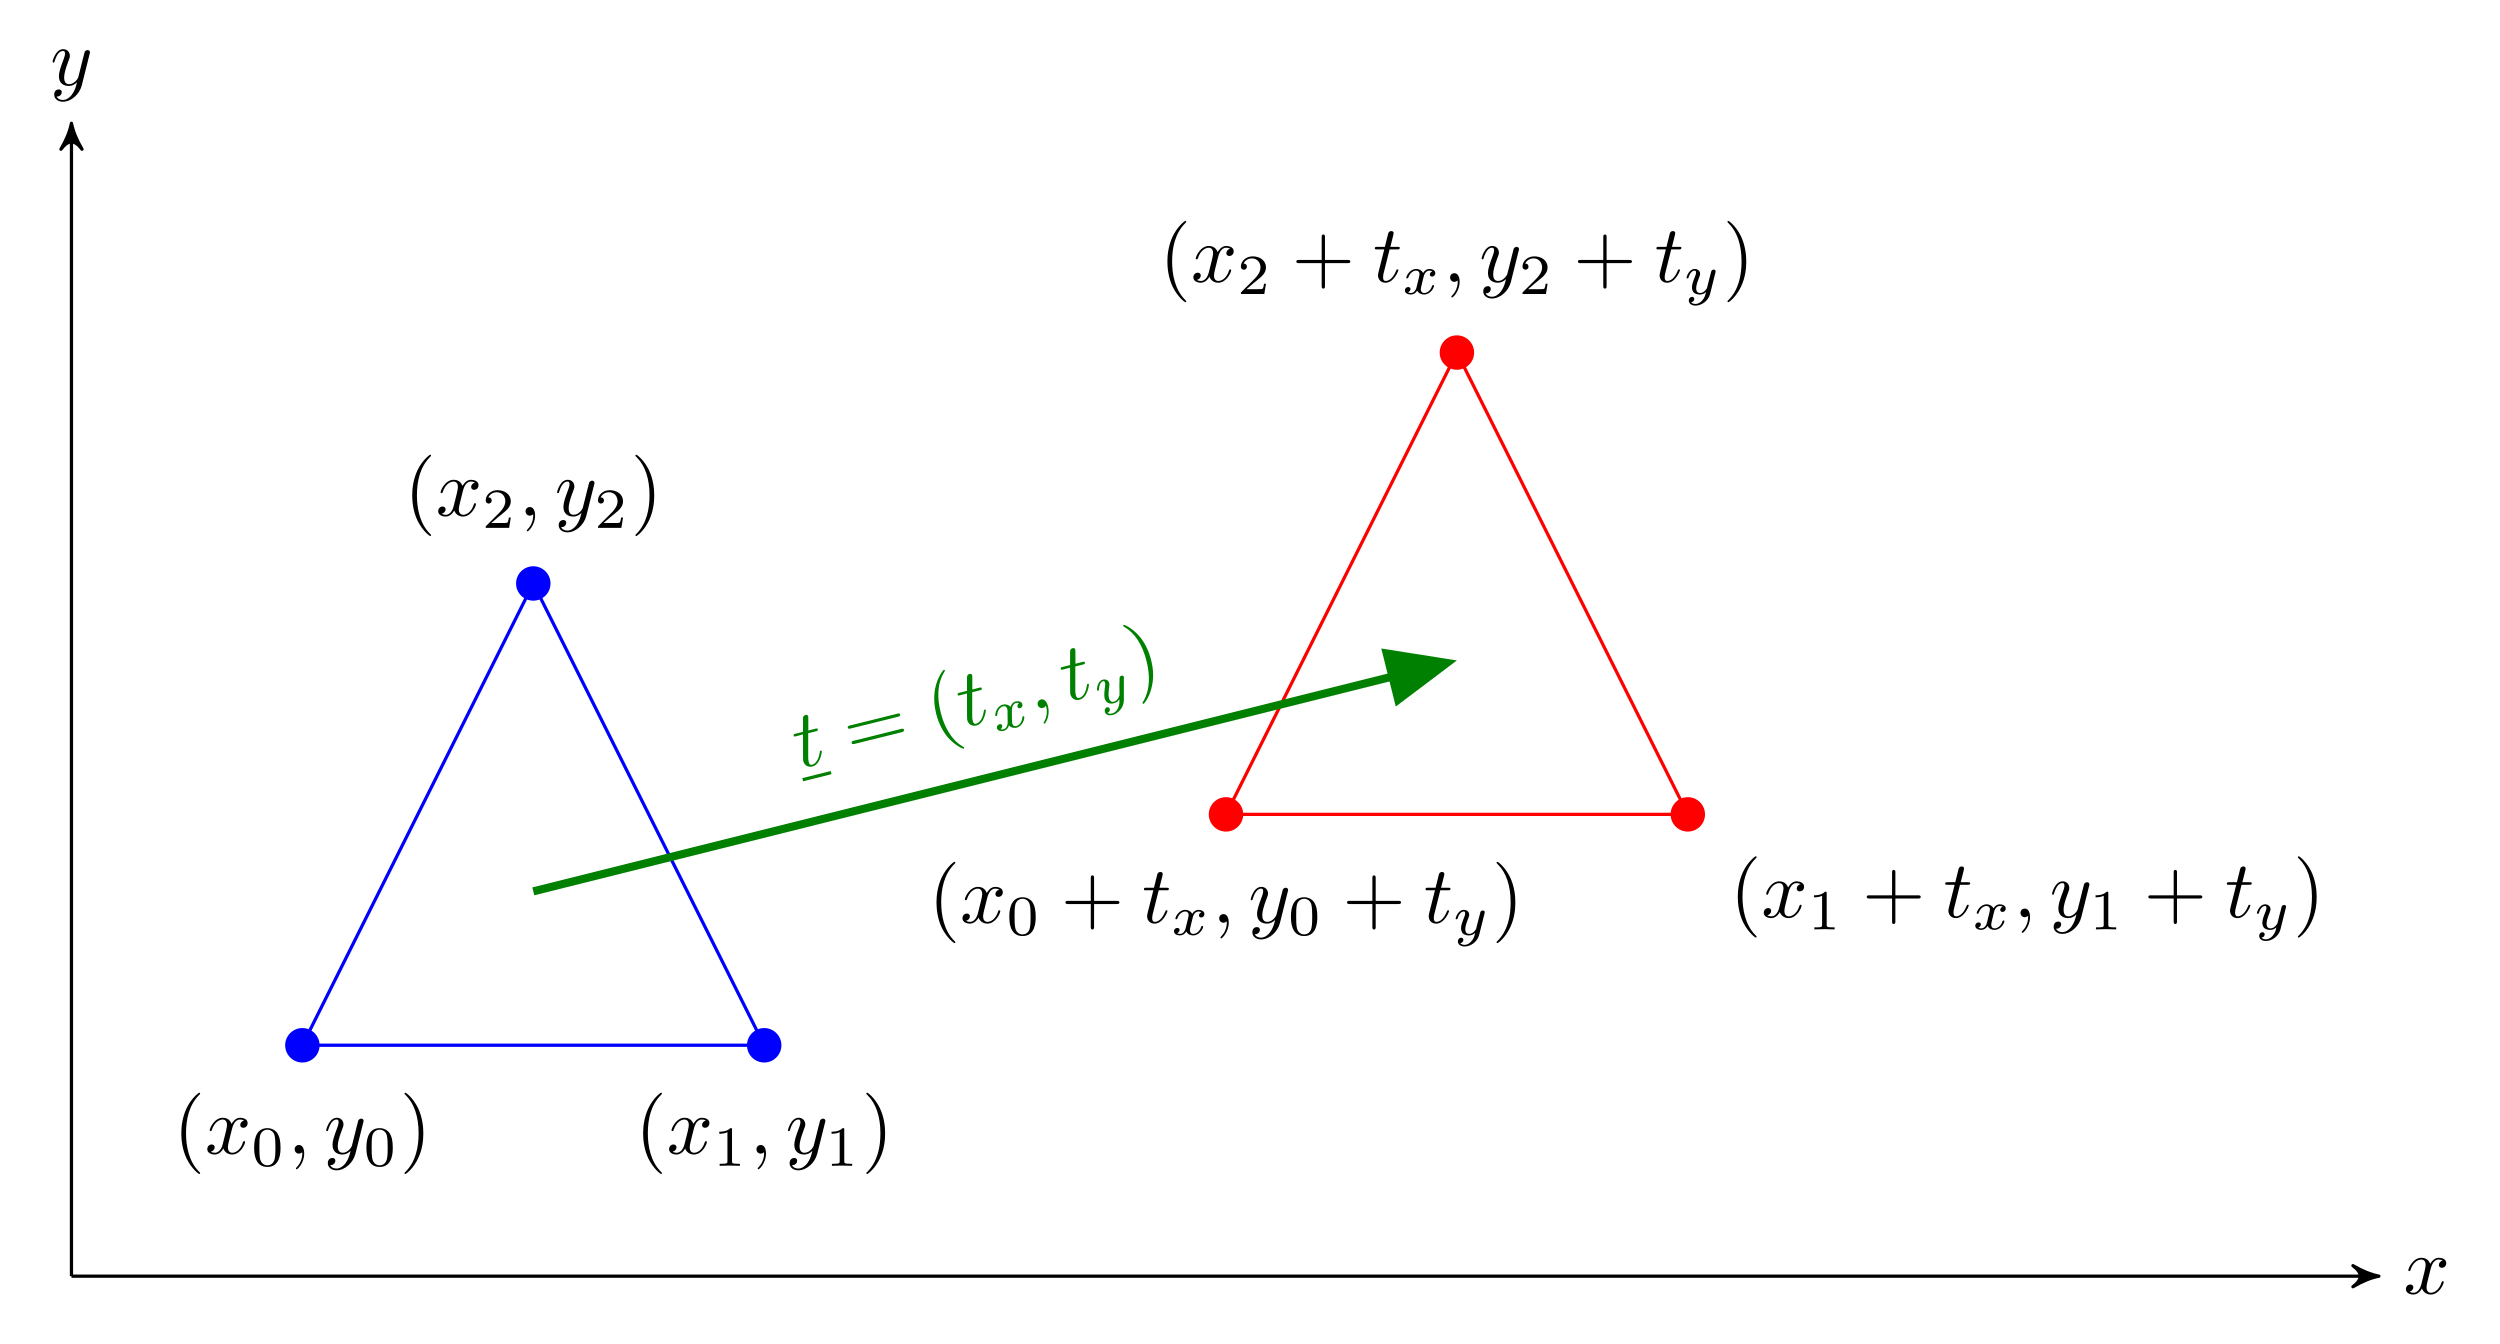
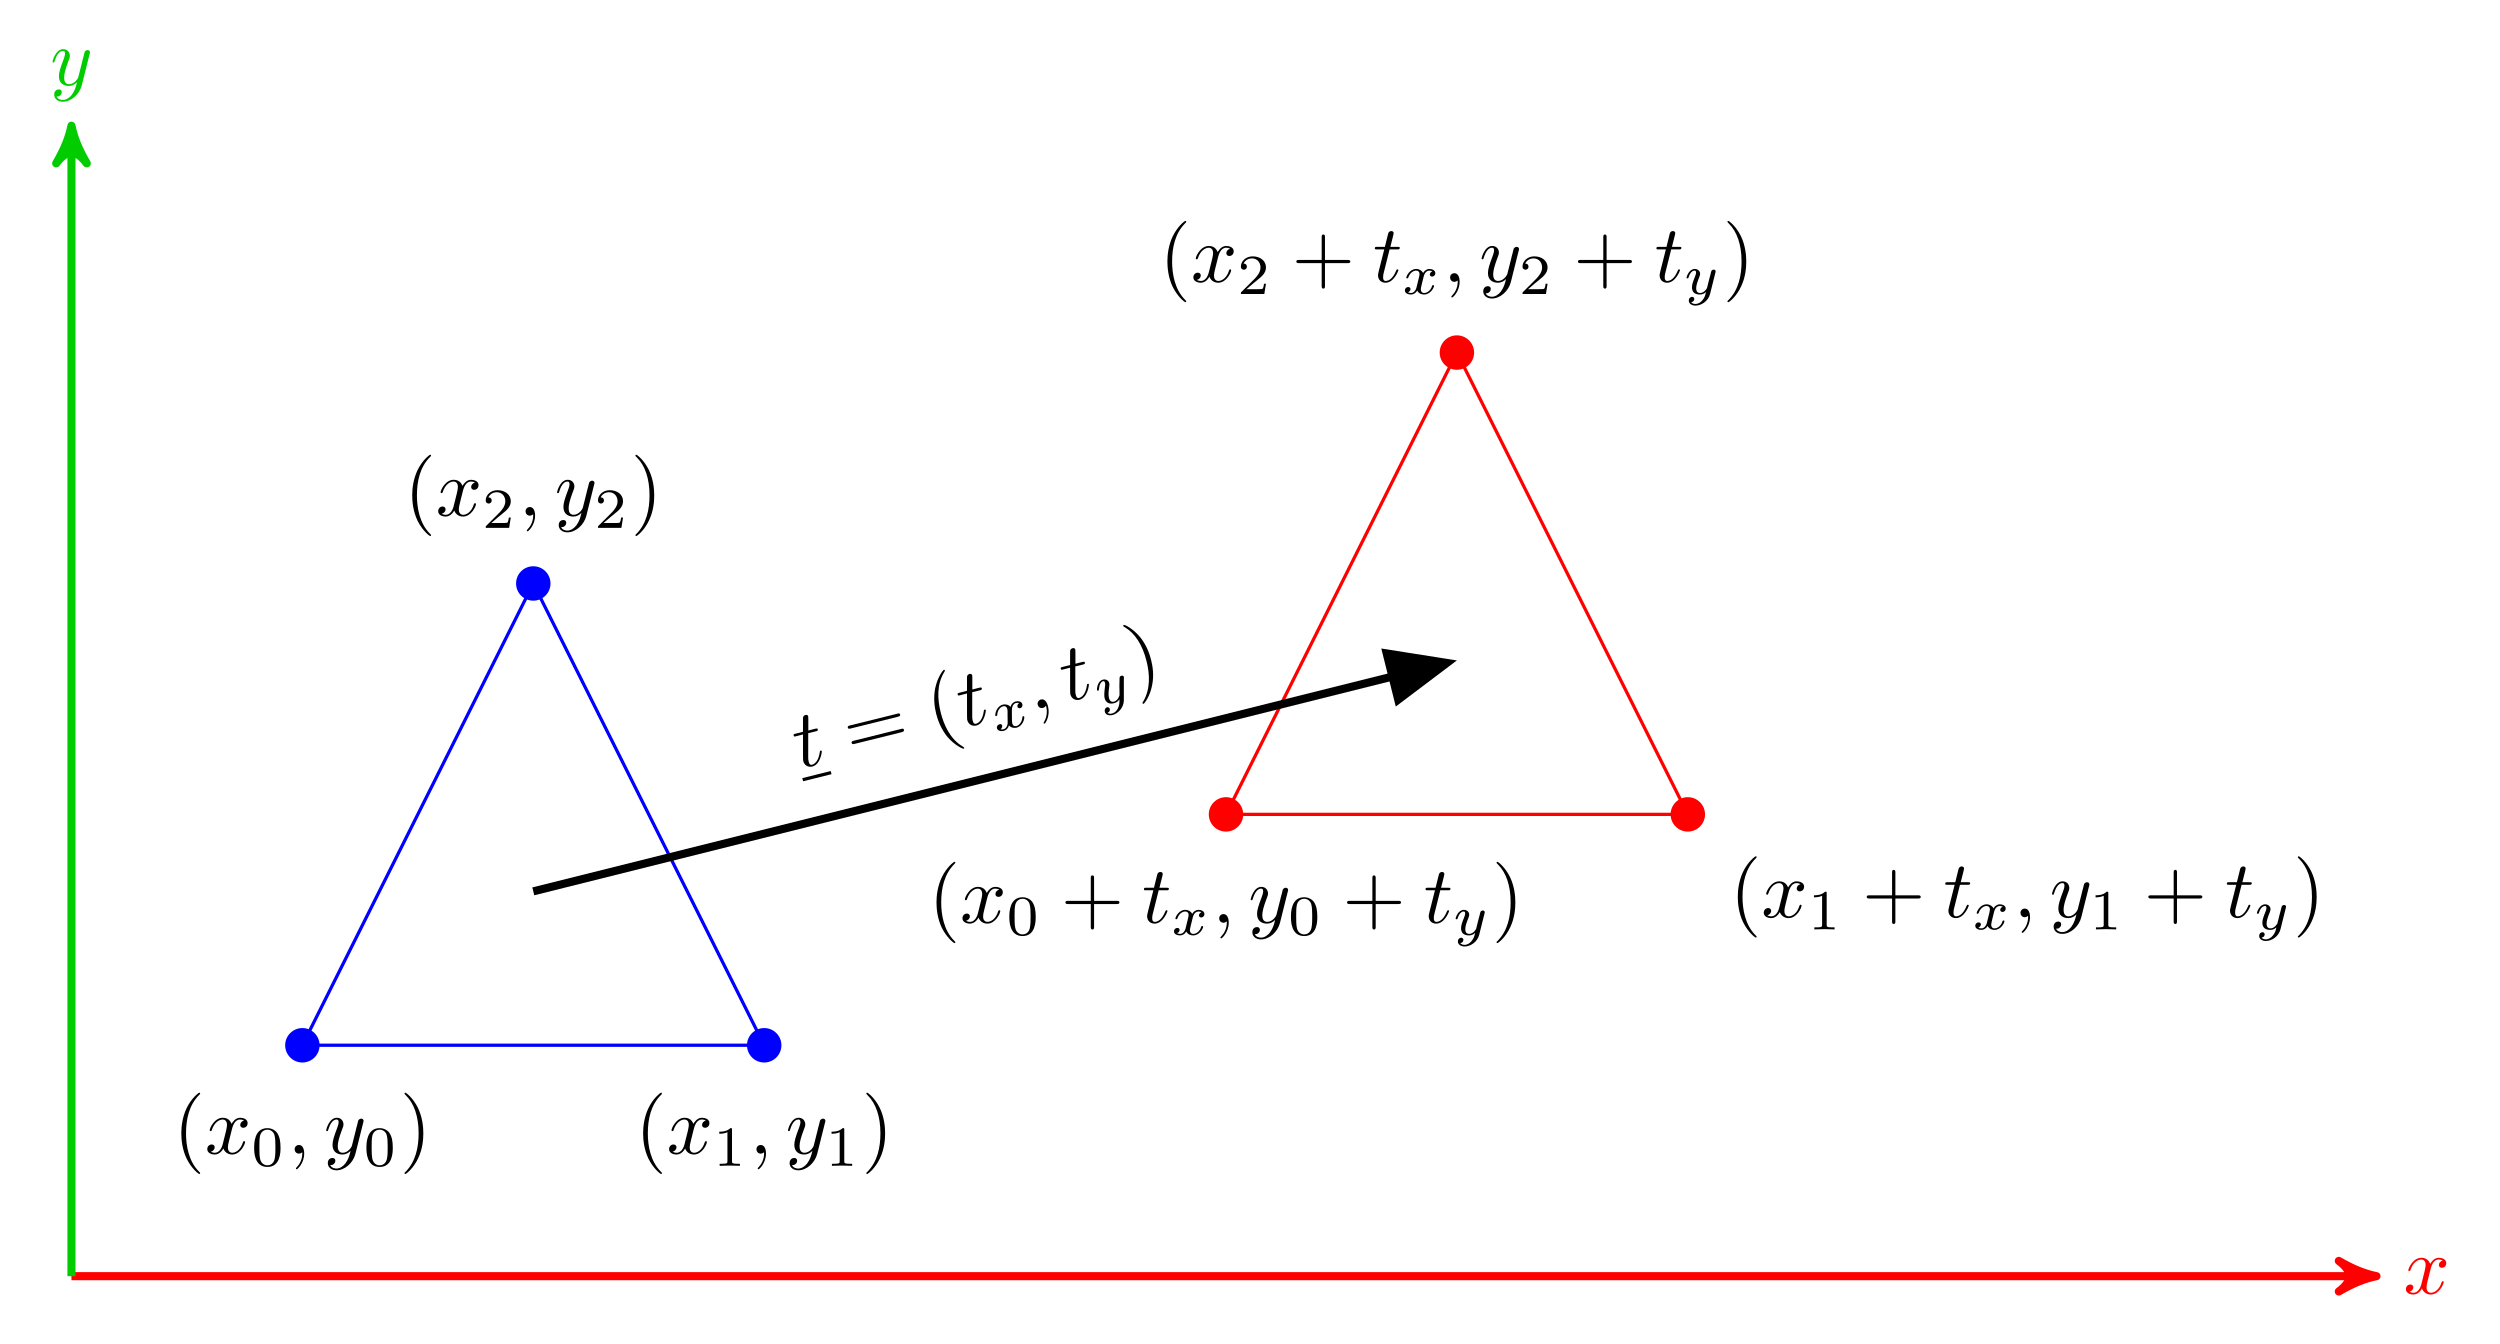
<svg xmlns="http://www.w3.org/2000/svg" xmlns:xlink="http://www.w3.org/1999/xlink" width="306.91" height="164.968" viewBox="0 0 306.91 164.968">
  <defs>
    <g>
      <g id="glyph-0-0">
        <path d="M 3.328 -3.016 C 3.391 -3.266 3.625 -4.188 4.312 -4.188 C 4.359 -4.188 4.609 -4.188 4.812 -4.062 C 4.531 -4 4.344 -3.766 4.344 -3.516 C 4.344 -3.359 4.453 -3.172 4.719 -3.172 C 4.938 -3.172 5.25 -3.344 5.25 -3.75 C 5.25 -4.266 4.672 -4.406 4.328 -4.406 C 3.75 -4.406 3.406 -3.875 3.281 -3.656 C 3.031 -4.312 2.5 -4.406 2.203 -4.406 C 1.172 -4.406 0.594 -3.125 0.594 -2.875 C 0.594 -2.766 0.703 -2.766 0.719 -2.766 C 0.797 -2.766 0.828 -2.797 0.844 -2.875 C 1.188 -3.938 1.844 -4.188 2.188 -4.188 C 2.375 -4.188 2.719 -4.094 2.719 -3.516 C 2.719 -3.203 2.547 -2.547 2.188 -1.141 C 2.031 -0.531 1.672 -0.109 1.234 -0.109 C 1.172 -0.109 0.953 -0.109 0.734 -0.234 C 0.984 -0.297 1.203 -0.5 1.203 -0.781 C 1.203 -1.047 0.984 -1.125 0.844 -1.125 C 0.531 -1.125 0.297 -0.875 0.297 -0.547 C 0.297 -0.094 0.781 0.109 1.219 0.109 C 1.891 0.109 2.25 -0.594 2.266 -0.641 C 2.391 -0.281 2.75 0.109 3.344 0.109 C 4.375 0.109 4.938 -1.172 4.938 -1.422 C 4.938 -1.531 4.859 -1.531 4.828 -1.531 C 4.734 -1.531 4.719 -1.484 4.688 -1.422 C 4.359 -0.344 3.688 -0.109 3.375 -0.109 C 2.984 -0.109 2.828 -0.422 2.828 -0.766 C 2.828 -0.984 2.875 -1.203 2.984 -1.641 Z M 3.328 -3.016 " />
      </g>
      <g id="glyph-0-1">
        <path d="M 4.844 -3.797 C 4.891 -3.938 4.891 -3.953 4.891 -4.031 C 4.891 -4.203 4.75 -4.297 4.594 -4.297 C 4.5 -4.297 4.344 -4.234 4.25 -4.094 C 4.234 -4.031 4.141 -3.734 4.109 -3.547 C 4.031 -3.297 3.969 -3.016 3.906 -2.75 L 3.453 -0.953 C 3.422 -0.812 2.984 -0.109 2.328 -0.109 C 1.828 -0.109 1.719 -0.547 1.719 -0.922 C 1.719 -1.375 1.891 -2 2.219 -2.875 C 2.375 -3.281 2.422 -3.391 2.422 -3.594 C 2.422 -4.031 2.109 -4.406 1.609 -4.406 C 0.656 -4.406 0.297 -2.953 0.297 -2.875 C 0.297 -2.766 0.391 -2.766 0.406 -2.766 C 0.516 -2.766 0.516 -2.797 0.562 -2.953 C 0.844 -3.891 1.234 -4.188 1.578 -4.188 C 1.656 -4.188 1.828 -4.188 1.828 -3.875 C 1.828 -3.625 1.719 -3.359 1.656 -3.172 C 1.25 -2.109 1.078 -1.547 1.078 -1.078 C 1.078 -0.188 1.703 0.109 2.297 0.109 C 2.688 0.109 3.016 -0.062 3.297 -0.344 C 3.172 0.172 3.047 0.672 2.656 1.203 C 2.391 1.531 2.016 1.828 1.562 1.828 C 1.422 1.828 0.969 1.797 0.797 1.406 C 0.953 1.406 1.094 1.406 1.219 1.281 C 1.328 1.203 1.422 1.062 1.422 0.875 C 1.422 0.562 1.156 0.531 1.062 0.531 C 0.828 0.531 0.5 0.688 0.5 1.172 C 0.5 1.672 0.938 2.047 1.562 2.047 C 2.578 2.047 3.609 1.141 3.891 0.016 Z M 4.844 -3.797 " />
      </g>
      <g id="glyph-0-2">
        <path d="M 2.031 -0.016 C 2.031 -0.672 1.781 -1.062 1.391 -1.062 C 1.062 -1.062 0.859 -0.812 0.859 -0.531 C 0.859 -0.266 1.062 0 1.391 0 C 1.5 0 1.641 -0.047 1.734 -0.125 C 1.766 -0.156 1.781 -0.156 1.781 -0.156 C 1.797 -0.156 1.797 -0.156 1.797 -0.016 C 1.797 0.734 1.453 1.328 1.125 1.656 C 1.016 1.766 1.016 1.781 1.016 1.812 C 1.016 1.891 1.062 1.922 1.109 1.922 C 1.219 1.922 2.031 1.156 2.031 -0.016 Z M 2.031 -0.016 " />
      </g>
      <g id="glyph-0-3">
        <path d="M 2.047 -3.984 L 2.984 -3.984 C 3.188 -3.984 3.297 -3.984 3.297 -4.188 C 3.297 -4.297 3.188 -4.297 3.016 -4.297 L 2.141 -4.297 C 2.5 -5.719 2.547 -5.906 2.547 -5.969 C 2.547 -6.141 2.422 -6.234 2.25 -6.234 C 2.219 -6.234 1.938 -6.234 1.859 -5.875 L 1.469 -4.297 L 0.531 -4.297 C 0.328 -4.297 0.234 -4.297 0.234 -4.109 C 0.234 -3.984 0.312 -3.984 0.516 -3.984 L 1.391 -3.984 C 0.672 -1.156 0.625 -0.984 0.625 -0.812 C 0.625 -0.266 1 0.109 1.547 0.109 C 2.562 0.109 3.125 -1.344 3.125 -1.422 C 3.125 -1.531 3.047 -1.531 3.016 -1.531 C 2.922 -1.531 2.906 -1.5 2.859 -1.391 C 2.438 -0.344 1.906 -0.109 1.562 -0.109 C 1.359 -0.109 1.25 -0.234 1.25 -0.562 C 1.25 -0.812 1.281 -0.875 1.312 -1.047 Z M 2.047 -3.984 " />
      </g>
      <g id="glyph-1-0">
        <path d="M 3.297 2.391 C 3.297 2.359 3.297 2.344 3.125 2.172 C 1.891 0.922 1.562 -0.969 1.562 -2.5 C 1.562 -4.234 1.938 -5.969 3.172 -7.203 C 3.297 -7.328 3.297 -7.344 3.297 -7.375 C 3.297 -7.453 3.266 -7.484 3.203 -7.484 C 3.094 -7.484 2.203 -6.797 1.609 -5.531 C 1.109 -4.438 0.984 -3.328 0.984 -2.5 C 0.984 -1.719 1.094 -0.516 1.641 0.625 C 2.25 1.844 3.094 2.5 3.203 2.5 C 3.266 2.5 3.297 2.469 3.297 2.391 Z M 3.297 2.391 " />
      </g>
      <g id="glyph-1-1">
        <path d="M 2.875 -2.5 C 2.875 -3.266 2.766 -4.469 2.219 -5.609 C 1.625 -6.828 0.766 -7.484 0.672 -7.484 C 0.609 -7.484 0.562 -7.438 0.562 -7.375 C 0.562 -7.344 0.562 -7.328 0.75 -7.141 C 1.734 -6.156 2.297 -4.578 2.297 -2.5 C 2.297 -0.781 1.938 0.969 0.703 2.219 C 0.562 2.344 0.562 2.359 0.562 2.391 C 0.562 2.453 0.609 2.5 0.672 2.5 C 0.766 2.5 1.672 1.812 2.25 0.547 C 2.766 -0.547 2.875 -1.656 2.875 -2.5 Z M 2.875 -2.5 " />
      </g>
      <g id="glyph-1-2">
        <path d="M 4.078 -2.297 L 6.859 -2.297 C 7 -2.297 7.188 -2.297 7.188 -2.5 C 7.188 -2.688 7 -2.688 6.859 -2.688 L 4.078 -2.688 L 4.078 -5.484 C 4.078 -5.625 4.078 -5.812 3.875 -5.812 C 3.672 -5.812 3.672 -5.625 3.672 -5.484 L 3.672 -2.688 L 0.891 -2.688 C 0.75 -2.688 0.562 -2.688 0.562 -2.5 C 0.562 -2.297 0.75 -2.297 0.891 -2.297 L 3.672 -2.297 L 3.672 0.5 C 3.672 0.641 3.672 0.828 3.875 0.828 C 4.078 0.828 4.078 0.641 4.078 0.5 Z M 4.078 -2.297 " />
      </g>
      <g id="glyph-2-0">
        <path d="M 3.594 -2.219 C 3.594 -2.984 3.5 -3.547 3.188 -4.031 C 2.969 -4.344 2.531 -4.625 1.984 -4.625 C 0.359 -4.625 0.359 -2.719 0.359 -2.219 C 0.359 -1.719 0.359 0.141 1.984 0.141 C 3.594 0.141 3.594 -1.719 3.594 -2.219 Z M 1.984 -0.062 C 1.656 -0.062 1.234 -0.25 1.094 -0.812 C 1 -1.219 1 -1.797 1 -2.312 C 1 -2.828 1 -3.359 1.094 -3.734 C 1.25 -4.281 1.688 -4.438 1.984 -4.438 C 2.359 -4.438 2.719 -4.203 2.844 -3.797 C 2.953 -3.422 2.969 -2.922 2.969 -2.312 C 2.969 -1.797 2.969 -1.281 2.875 -0.844 C 2.734 -0.203 2.266 -0.062 1.984 -0.062 Z M 1.984 -0.062 " />
      </g>
      <g id="glyph-2-1">
        <path d="M 2.328 -4.438 C 2.328 -4.625 2.328 -4.625 2.125 -4.625 C 1.672 -4.188 1.047 -4.188 0.766 -4.188 L 0.766 -3.938 C 0.922 -3.938 1.391 -3.938 1.766 -4.125 L 1.766 -0.578 C 1.766 -0.344 1.766 -0.25 1.078 -0.25 L 0.812 -0.25 L 0.812 0 C 0.938 0 1.797 -0.031 2.047 -0.031 C 2.266 -0.031 3.141 0 3.297 0 L 3.297 -0.25 L 3.031 -0.25 C 2.328 -0.25 2.328 -0.344 2.328 -0.578 Z M 2.328 -4.438 " />
      </g>
      <g id="glyph-2-2">
        <path d="M 3.516 -1.266 L 3.281 -1.266 C 3.266 -1.109 3.188 -0.703 3.094 -0.641 C 3.047 -0.594 2.516 -0.594 2.406 -0.594 L 1.125 -0.594 C 1.859 -1.234 2.109 -1.438 2.516 -1.766 C 3.031 -2.172 3.516 -2.609 3.516 -3.266 C 3.516 -4.109 2.781 -4.625 1.891 -4.625 C 1.031 -4.625 0.438 -4.016 0.438 -3.375 C 0.438 -3.031 0.734 -2.984 0.812 -2.984 C 0.969 -2.984 1.172 -3.109 1.172 -3.359 C 1.172 -3.484 1.125 -3.734 0.766 -3.734 C 0.984 -4.219 1.453 -4.375 1.781 -4.375 C 2.484 -4.375 2.844 -3.828 2.844 -3.266 C 2.844 -2.656 2.406 -2.188 2.188 -1.938 L 0.516 -0.266 C 0.438 -0.203 0.438 -0.188 0.438 0 L 3.312 0 Z M 3.516 -1.266 " />
      </g>
      <g id="glyph-3-0">
        <path d="M 1.734 -0.734 C 1.672 -0.5 1.438 -0.125 1.078 -0.125 C 1.062 -0.125 0.844 -0.125 0.703 -0.219 C 0.984 -0.312 1.016 -0.562 1.016 -0.609 C 1.016 -0.766 0.891 -0.859 0.734 -0.859 C 0.531 -0.859 0.328 -0.703 0.328 -0.438 C 0.328 -0.094 0.719 0.062 1.062 0.062 C 1.391 0.062 1.672 -0.125 1.844 -0.422 C 2.016 -0.062 2.391 0.062 2.672 0.062 C 3.484 0.062 3.906 -0.797 3.906 -1 C 3.906 -1.094 3.812 -1.094 3.797 -1.094 C 3.688 -1.094 3.688 -1.047 3.656 -0.969 C 3.516 -0.484 3.094 -0.125 2.703 -0.125 C 2.422 -0.125 2.281 -0.312 2.281 -0.578 C 2.281 -0.766 2.453 -1.391 2.641 -2.172 C 2.781 -2.703 3.094 -2.875 3.328 -2.875 C 3.344 -2.875 3.547 -2.875 3.703 -2.781 C 3.484 -2.719 3.391 -2.516 3.391 -2.391 C 3.391 -2.25 3.516 -2.141 3.672 -2.141 C 3.828 -2.141 4.062 -2.266 4.062 -2.562 C 4.062 -2.953 3.609 -3.078 3.344 -3.078 C 2.984 -3.078 2.703 -2.844 2.562 -2.578 C 2.438 -2.859 2.109 -3.078 1.719 -3.078 C 0.938 -3.078 0.5 -2.219 0.5 -2 C 0.5 -1.922 0.594 -1.922 0.609 -1.922 C 0.703 -1.922 0.703 -1.938 0.75 -2.031 C 0.922 -2.578 1.359 -2.875 1.703 -2.875 C 1.938 -2.875 2.125 -2.75 2.125 -2.422 C 2.125 -2.281 2.031 -1.938 1.969 -1.688 Z M 1.734 -0.734 " />
      </g>
      <g id="glyph-3-1">
        <path d="M 3.875 -2.625 C 3.906 -2.719 3.906 -2.734 3.906 -2.781 C 3.906 -2.922 3.797 -3 3.672 -3 C 3.594 -3 3.469 -2.969 3.391 -2.844 C 3.359 -2.797 3.312 -2.578 3.281 -2.438 L 3.125 -1.859 C 3.094 -1.688 2.875 -0.812 2.844 -0.734 C 2.844 -0.734 2.531 -0.125 2 -0.125 C 1.516 -0.125 1.516 -0.578 1.516 -0.703 C 1.516 -1.078 1.672 -1.516 1.891 -2.062 C 1.969 -2.281 2 -2.359 2 -2.484 C 2 -2.812 1.719 -3.078 1.344 -3.078 C 0.641 -3.078 0.328 -2.125 0.328 -2 C 0.328 -1.922 0.422 -1.922 0.453 -1.922 C 0.547 -1.922 0.547 -1.953 0.578 -2.031 C 0.75 -2.609 1.047 -2.875 1.328 -2.875 C 1.438 -2.875 1.5 -2.797 1.5 -2.641 C 1.5 -2.469 1.438 -2.328 1.406 -2.234 C 1.062 -1.375 1 -1.125 1 -0.812 C 1 -0.703 1 -0.375 1.266 -0.141 C 1.484 0.031 1.781 0.062 1.969 0.062 C 2.25 0.062 2.5 -0.031 2.719 -0.25 C 2.641 0.141 2.562 0.438 2.266 0.781 C 2.078 1 1.797 1.219 1.422 1.219 C 1.375 1.219 1.047 1.219 0.906 1 C 1.281 0.953 1.281 0.625 1.281 0.609 C 1.281 0.391 1.078 0.344 1.016 0.344 C 0.844 0.344 0.609 0.484 0.609 0.812 C 0.609 1.156 0.938 1.422 1.438 1.422 C 2.141 1.422 3 0.875 3.219 0 Z M 3.875 -2.625 " />
      </g>
      <g id="glyph-4-0">
        <path d="M 1.016 -4.359 L 1.922 -4.578 C 2.125 -4.625 2.234 -4.656 2.188 -4.859 C 2.156 -4.969 2.047 -4.938 1.875 -4.906 L 1.031 -4.688 C 1.031 -6.156 1.031 -6.359 1.016 -6.422 C 0.984 -6.578 0.828 -6.641 0.672 -6.594 C 0.641 -6.578 0.359 -6.516 0.375 -6.156 L 0.375 -4.531 L -0.531 -4.297 C -0.734 -4.25 -0.812 -4.234 -0.766 -4.047 C -0.734 -3.922 -0.672 -3.938 -0.469 -3.984 L 0.375 -4.203 C 0.375 -1.281 0.375 -1.109 0.406 -0.938 C 0.547 -0.406 1 -0.141 1.531 -0.266 C 2.516 -0.516 2.703 -2.062 2.688 -2.141 C 2.656 -2.25 2.578 -2.219 2.547 -2.219 C 2.453 -2.188 2.453 -2.156 2.438 -2.031 C 2.281 -0.922 1.812 -0.578 1.484 -0.484 C 1.281 -0.438 1.156 -0.531 1.078 -0.844 C 1.016 -1.078 1.031 -1.156 1.016 -1.328 Z M 1.016 -4.359 " />
      </g>
      <g id="glyph-4-1">
        <path d="M 1.969 -0.516 C 1.812 -1.156 1.484 -1.469 1.094 -1.375 C 0.781 -1.281 0.625 -0.984 0.703 -0.719 C 0.766 -0.453 1.031 -0.25 1.344 -0.344 C 1.453 -0.359 1.578 -0.438 1.656 -0.547 C 1.688 -0.578 1.703 -0.594 1.703 -0.594 C 1.719 -0.594 1.719 -0.594 1.75 -0.453 C 1.922 0.281 1.734 0.922 1.5 1.344 C 1.406 1.469 1.422 1.484 1.422 1.516 C 1.438 1.578 1.5 1.609 1.547 1.594 C 1.656 1.562 2.25 0.625 1.969 -0.516 Z M 1.969 -0.516 " />
      </g>
      <g id="glyph-5-0">
        <path d="M 5.844 -4.828 C 6 -4.875 6.172 -4.922 6.125 -5.094 C 6.078 -5.297 5.906 -5.25 5.766 -5.203 L -0.031 -3.766 C -0.156 -3.734 -0.344 -3.688 -0.297 -3.484 C -0.25 -3.312 -0.062 -3.359 0.062 -3.391 Z M 6.328 -2.938 C 6.469 -2.984 6.641 -3.031 6.594 -3.234 C 6.547 -3.422 6.375 -3.375 6.219 -3.328 L 0.438 -1.891 C 0.312 -1.859 0.125 -1.812 0.172 -1.625 C 0.219 -1.422 0.406 -1.469 0.531 -1.5 Z M 6.328 -2.938 " />
      </g>
      <g id="glyph-5-1">
        <path d="M 3.781 1.516 C 3.781 1.484 3.766 1.484 3.562 1.344 C 2.047 0.438 1.281 -1.312 0.906 -2.797 C 0.484 -4.484 0.422 -6.266 1.328 -7.75 C 1.422 -7.906 1.422 -7.922 1.422 -7.953 C 1.391 -8.031 1.359 -8.062 1.297 -8.047 C 1.188 -8.016 0.5 -7.125 0.219 -5.75 C 0 -4.578 0.141 -3.469 0.344 -2.656 C 0.531 -1.906 0.938 -0.766 1.75 0.219 C 2.641 1.234 3.609 1.672 3.719 1.641 C 3.781 1.625 3.797 1.594 3.781 1.516 Z M 3.781 1.516 " />
      </g>
      <g id="glyph-5-2">
        <path d="M 2.188 -3.125 C 2 -3.875 1.609 -5 0.797 -5.969 C -0.078 -7.016 -1.062 -7.453 -1.156 -7.422 C -1.219 -7.406 -1.25 -7.359 -1.234 -7.297 C -1.234 -7.266 -1.234 -7.25 -1 -7.109 C 0.188 -6.391 1.125 -5 1.625 -2.984 C 2.047 -1.328 2.109 0.469 1.219 1.984 C 1.109 2.141 1.125 2.141 1.125 2.172 C 1.141 2.234 1.203 2.281 1.266 2.266 C 1.359 2.234 2.062 1.359 2.312 -0.016 C 2.562 -1.203 2.391 -2.312 2.188 -3.125 Z M 2.188 -3.125 " />
      </g>
      <g id="glyph-6-0">
        <path d="M 1.516 -1.141 C 1.5 -0.891 1.359 -0.469 1.016 -0.391 C 1 -0.375 0.781 -0.328 0.641 -0.391 C 0.875 -0.531 0.844 -0.797 0.844 -0.844 C 0.797 -1 0.656 -1.047 0.516 -1 C 0.312 -0.953 0.141 -0.766 0.203 -0.5 C 0.297 -0.172 0.719 -0.109 1.047 -0.188 C 1.359 -0.281 1.594 -0.531 1.672 -0.859 C 1.938 -0.547 2.328 -0.516 2.609 -0.578 C 3.391 -0.781 3.609 -1.719 3.547 -1.922 C 3.531 -2.016 3.438 -1.984 3.422 -1.984 C 3.312 -1.953 3.328 -1.906 3.312 -1.828 C 3.281 -1.328 2.969 -0.875 2.594 -0.781 C 2.312 -0.719 2.141 -0.844 2.078 -1.109 C 2.031 -1.297 2.031 -1.938 2.031 -2.75 C 2.047 -3.297 2.297 -3.547 2.531 -3.609 C 2.547 -3.609 2.734 -3.656 2.922 -3.594 C 2.719 -3.484 2.688 -3.266 2.719 -3.141 C 2.75 -3.016 2.891 -2.938 3.047 -2.969 C 3.203 -3 3.391 -3.188 3.312 -3.469 C 3.219 -3.844 2.75 -3.859 2.5 -3.797 C 2.141 -3.703 1.938 -3.422 1.859 -3.125 C 1.672 -3.375 1.297 -3.5 0.922 -3.406 C 0.156 -3.219 -0.047 -2.281 0 -2.062 C 0.016 -1.984 0.109 -2 0.125 -2 C 0.219 -2.031 0.219 -2.047 0.234 -2.156 C 0.266 -2.719 0.609 -3.125 0.953 -3.203 C 1.172 -3.266 1.391 -3.188 1.469 -2.859 C 1.516 -2.734 1.5 -2.375 1.5 -2.125 Z M 1.516 -1.141 " />
      </g>
      <g id="glyph-6-1">
        <path d="M 3.125 -3.484 C 3.141 -3.594 3.141 -3.609 3.125 -3.656 C 3.094 -3.781 2.953 -3.828 2.828 -3.797 C 2.75 -3.781 2.641 -3.719 2.609 -3.594 C 2.594 -3.531 2.594 -3.297 2.594 -3.156 L 2.578 -2.562 C 2.594 -2.391 2.594 -1.484 2.594 -1.406 C 2.594 -1.406 2.422 -0.734 1.906 -0.609 C 1.438 -0.5 1.328 -0.938 1.297 -1.062 C 1.203 -1.422 1.25 -1.875 1.328 -2.453 C 1.359 -2.703 1.359 -2.766 1.328 -2.891 C 1.25 -3.219 0.922 -3.406 0.547 -3.312 C -0.125 -3.141 -0.203 -2.141 -0.172 -2.016 C -0.156 -1.938 -0.062 -1.969 -0.031 -1.969 C 0.062 -1.984 0.062 -2.016 0.062 -2.109 C 0.109 -2.719 0.312 -3.047 0.578 -3.125 C 0.688 -3.141 0.781 -3.078 0.812 -2.922 C 0.859 -2.75 0.828 -2.609 0.812 -2.516 C 0.703 -1.578 0.703 -1.344 0.766 -1.031 C 0.797 -0.938 0.875 -0.609 1.203 -0.453 C 1.438 -0.328 1.75 -0.375 1.922 -0.422 C 2.203 -0.484 2.422 -0.641 2.578 -0.906 C 2.594 -0.5 2.594 -0.203 2.391 0.219 C 2.266 0.469 2.047 0.75 1.672 0.844 C 1.625 0.859 1.312 0.938 1.125 0.75 C 1.484 0.609 1.406 0.297 1.391 0.281 C 1.344 0.062 1.125 0.062 1.062 0.078 C 0.891 0.125 0.719 0.328 0.797 0.641 C 0.875 0.984 1.25 1.141 1.734 1.031 C 2.422 0.859 3.125 0.109 3.125 -0.781 Z M 3.125 -3.484 " />
      </g>
    </g>
  </defs>
-   <path fill="none" stroke-width="0.399" stroke-linecap="butt" stroke-linejoin="miter" stroke="rgb(0%, 0%, 0%)" stroke-opacity="1" stroke-miterlimit="10" d="M -0.002 0.001 L 282.471 0.001 " transform="matrix(1, 0, 0, -1, 8.775, 156.669)" />
-   <path fill-rule="nonzero" fill="rgb(0%, 0%, 0%)" fill-opacity="1" stroke-width="0.399" stroke-linecap="butt" stroke-linejoin="round" stroke="rgb(0%, 0%, 0%)" stroke-opacity="1" stroke-miterlimit="10" d="M 0.796 0.001 C -0.2 0.2 -1.196 0.599 -2.391 1.294 C -1.196 0.399 -1.196 -0.397 -2.391 -1.296 C -1.196 -0.597 -0.2 -0.198 0.796 0.001 Z M 0.796 0.001 " transform="matrix(1, 0, 0, -1, 291.2468, 156.669)" />
-   <g fill="rgb(0%, 0%, 0%)" fill-opacity="1">
+   <path fill="none" stroke-width="0.996" stroke-linecap="butt" stroke-linejoin="miter" stroke="rgb(100%, 0%, 0%)" stroke-opacity="1" stroke-miterlimit="10" d="M -0.002 0.001 L 281.815 0.001 " transform="matrix(1, 0, 0, -1, 8.775, 156.669)" />
+   <path fill-rule="nonzero" fill="rgb(100%, 0%, 0%)" fill-opacity="1" stroke-width="0.996" stroke-linecap="butt" stroke-linejoin="round" stroke="rgb(100%, 0%, 0%)" stroke-opacity="1" stroke-miterlimit="10" d="M 1.157 0.001 C -0.288 0.29 -1.734 0.868 -3.468 1.876 C -1.734 0.579 -1.734 -0.577 -3.468 -1.878 C -1.734 -0.866 -0.288 -0.288 1.157 0.001 Z M 1.157 0.001 " transform="matrix(1, 0, 0, -1, 290.5893, 156.669)" />
+   <g fill="rgb(100%, 0%, 0%)" fill-opacity="1">
    <use xlink:href="#glyph-0-0" x="295.062" y="158.814" />
  </g>
-   <path fill="none" stroke-width="0.399" stroke-linecap="butt" stroke-linejoin="miter" stroke="rgb(0%, 0%, 0%)" stroke-opacity="1" stroke-miterlimit="10" d="M -0.002 0.001 L -0.002 140.739 " transform="matrix(1, 0, 0, -1, 8.775, 156.669)" />
-   <path fill-rule="nonzero" fill="rgb(0%, 0%, 0%)" fill-opacity="1" stroke-width="0.399" stroke-linecap="butt" stroke-linejoin="round" stroke="rgb(0%, 0%, 0%)" stroke-opacity="1" stroke-miterlimit="10" d="M 0.798 0.002 C -0.198 0.201 -1.194 0.599 -2.389 1.295 C -1.194 0.4 -1.194 -0.397 -2.389 -1.295 C -1.194 -0.596 -0.198 -0.198 0.798 0.002 Z M 0.798 0.002 " transform="matrix(0, -1, -1, 0, 8.775, 15.93122)" />
-   <g fill="rgb(0%, 0%, 0%)" fill-opacity="1">
+   <path fill="none" stroke-width="0.996" stroke-linecap="butt" stroke-linejoin="miter" stroke="rgb(0%, 79.999%, 0%)" stroke-opacity="1" stroke-miterlimit="10" d="M -0.002 0.001 L -0.002 140.079 " transform="matrix(1, 0, 0, -1, 8.775, 156.669)" />
+   <path fill-rule="nonzero" fill="rgb(0%, 79.999%, 0%)" fill-opacity="1" stroke-width="0.996" stroke-linecap="butt" stroke-linejoin="round" stroke="rgb(0%, 79.999%, 0%)" stroke-opacity="1" stroke-miterlimit="10" d="M 1.155 0.002 C -0.29 0.291 -1.735 0.865 -3.466 1.877 C -1.735 0.58 -1.735 -0.577 -3.466 -1.877 C -1.735 -0.866 -0.29 -0.287 1.155 0.002 Z M 1.155 0.002 " transform="matrix(0, -1, -1, 0, 8.775, 16.58878)" />
+   <g fill="rgb(0%, 79.999%, 0%)" fill-opacity="1">
    <use xlink:href="#glyph-0-1" x="6.154" y="10.444" />
  </g>
  <path fill="none" stroke-width="0.399" stroke-linecap="butt" stroke-linejoin="miter" stroke="rgb(0%, 0%, 100%)" stroke-opacity="1" stroke-miterlimit="10" d="M 28.346 28.349 L 85.041 28.349 L 56.694 85.04 Z M 28.346 28.349 " transform="matrix(1, 0, 0, -1, 8.775, 156.669)" />
  <path fill="none" stroke-width="0.399" stroke-linecap="butt" stroke-linejoin="miter" stroke="rgb(100%, 0%, 0%)" stroke-opacity="1" stroke-miterlimit="10" d="M 141.733 56.692 L 198.428 56.692 L 170.08 113.388 Z M 141.733 56.692 " transform="matrix(1, 0, 0, -1, 8.775, 156.669)" />
  <path fill-rule="nonzero" fill="rgb(0%, 0%, 100%)" fill-opacity="1" d="M 39.234 128.32 C 39.234 127.156 38.289 126.207 37.121 126.207 C 35.953 126.207 35.008 127.156 35.008 128.32 C 35.008 129.488 35.953 130.438 37.121 130.438 C 38.289 130.438 39.234 129.488 39.234 128.32 Z M 39.234 128.32 " />
  <g fill="rgb(0%, 0%, 0%)" fill-opacity="1">
    <use xlink:href="#glyph-1-0" x="21.275" y="141.626" />
  </g>
  <g fill="rgb(0%, 0%, 0%)" fill-opacity="1">
    <use xlink:href="#glyph-0-0" x="25.149" y="141.626" />
  </g>
  <g fill="rgb(0%, 0%, 0%)" fill-opacity="1">
    <use xlink:href="#glyph-2-0" x="30.843" y="143.12" />
  </g>
  <g fill="rgb(0%, 0%, 0%)" fill-opacity="1">
    <use xlink:href="#glyph-0-2" x="35.313" y="141.626" />
  </g>
  <g fill="rgb(0%, 0%, 0%)" fill-opacity="1">
    <use xlink:href="#glyph-0-1" x="39.744" y="141.626" />
  </g>
  <g fill="rgb(0%, 0%, 0%)" fill-opacity="1">
    <use xlink:href="#glyph-2-0" x="44.625" y="143.12" />
  </g>
  <g fill="rgb(0%, 0%, 0%)" fill-opacity="1">
    <use xlink:href="#glyph-1-1" x="49.094" y="141.626" />
  </g>
  <path fill-rule="nonzero" fill="rgb(0%, 0%, 100%)" fill-opacity="1" d="M 95.93 128.32 C 95.93 127.156 94.984 126.207 93.816 126.207 C 92.648 126.207 91.703 127.156 91.703 128.32 C 91.703 129.488 92.648 130.438 93.816 130.438 C 94.984 130.438 95.93 129.488 95.93 128.32 Z M 95.93 128.32 " />
  <g fill="rgb(0%, 0%, 0%)" fill-opacity="1">
    <use xlink:href="#glyph-1-0" x="77.968" y="141.626" />
  </g>
  <g fill="rgb(0%, 0%, 0%)" fill-opacity="1">
    <use xlink:href="#glyph-0-0" x="81.842" y="141.626" />
  </g>
  <g fill="rgb(0%, 0%, 0%)" fill-opacity="1">
    <use xlink:href="#glyph-2-1" x="87.536" y="143.12" />
  </g>
  <g fill="rgb(0%, 0%, 0%)" fill-opacity="1">
    <use xlink:href="#glyph-0-2" x="92.005" y="141.626" />
  </g>
  <g fill="rgb(0%, 0%, 0%)" fill-opacity="1">
    <use xlink:href="#glyph-0-1" x="96.436" y="141.626" />
  </g>
  <g fill="rgb(0%, 0%, 0%)" fill-opacity="1">
    <use xlink:href="#glyph-2-1" x="101.318" y="143.12" />
  </g>
  <g fill="rgb(0%, 0%, 0%)" fill-opacity="1">
    <use xlink:href="#glyph-1-1" x="105.787" y="141.626" />
  </g>
  <path fill-rule="nonzero" fill="rgb(0%, 0%, 100%)" fill-opacity="1" d="M 67.582 71.629 C 67.582 70.461 66.637 69.516 65.469 69.516 C 64.301 69.516 63.355 70.461 63.355 71.629 C 63.355 72.797 64.301 73.742 65.469 73.742 C 66.637 73.742 67.582 72.797 67.582 71.629 Z M 67.582 71.629 " />
  <g fill="rgb(0%, 0%, 0%)" fill-opacity="1">
    <use xlink:href="#glyph-1-0" x="49.621" y="63.307" />
  </g>
  <g fill="rgb(0%, 0%, 0%)" fill-opacity="1">
    <use xlink:href="#glyph-0-0" x="53.496" y="63.307" />
  </g>
  <g fill="rgb(0%, 0%, 0%)" fill-opacity="1">
    <use xlink:href="#glyph-2-2" x="59.19" y="64.802" />
  </g>
  <g fill="rgb(0%, 0%, 0%)" fill-opacity="1">
    <use xlink:href="#glyph-0-2" x="63.659" y="63.307" />
  </g>
  <g fill="rgb(0%, 0%, 0%)" fill-opacity="1">
    <use xlink:href="#glyph-0-1" x="68.09" y="63.307" />
  </g>
  <g fill="rgb(0%, 0%, 0%)" fill-opacity="1">
    <use xlink:href="#glyph-2-2" x="72.971" y="64.802" />
  </g>
  <g fill="rgb(0%, 0%, 0%)" fill-opacity="1">
    <use xlink:href="#glyph-1-1" x="77.441" y="63.307" />
  </g>
  <path fill-rule="nonzero" fill="rgb(100%, 0%, 0%)" fill-opacity="1" d="M 152.621 99.977 C 152.621 98.809 151.676 97.863 150.508 97.863 C 149.344 97.863 148.395 98.809 148.395 99.977 C 148.395 101.145 149.344 102.09 150.508 102.09 C 151.676 102.09 152.621 101.145 152.621 99.977 Z M 152.621 99.977 " />
  <g fill="rgb(0%, 0%, 0%)" fill-opacity="1">
    <use xlink:href="#glyph-1-0" x="113.984" y="113.28" />
  </g>
  <g fill="rgb(0%, 0%, 0%)" fill-opacity="1">
    <use xlink:href="#glyph-0-0" x="117.859" y="113.28" />
  </g>
  <g fill="rgb(0%, 0%, 0%)" fill-opacity="1">
    <use xlink:href="#glyph-2-0" x="123.552" y="114.774" />
  </g>
  <g fill="rgb(0%, 0%, 0%)" fill-opacity="1">
    <use xlink:href="#glyph-1-2" x="130.236" y="113.28" />
  </g>
  <g fill="rgb(0%, 0%, 0%)" fill-opacity="1">
    <use xlink:href="#glyph-0-3" x="140.198" y="113.28" />
  </g>
  <g fill="rgb(0%, 0%, 0%)" fill-opacity="1">
    <use xlink:href="#glyph-3-0" x="143.796" y="114.774" />
  </g>
  <g fill="rgb(0%, 0%, 0%)" fill-opacity="1">
    <use xlink:href="#glyph-0-2" x="148.812" y="113.28" />
  </g>
  <g fill="rgb(0%, 0%, 0%)" fill-opacity="1">
    <use xlink:href="#glyph-0-1" x="153.243" y="113.28" />
  </g>
  <g fill="rgb(0%, 0%, 0%)" fill-opacity="1">
    <use xlink:href="#glyph-2-0" x="158.124" y="114.774" />
  </g>
  <g fill="rgb(0%, 0%, 0%)" fill-opacity="1">
    <use xlink:href="#glyph-1-2" x="164.807" y="113.28" />
  </g>
  <g fill="rgb(0%, 0%, 0%)" fill-opacity="1">
    <use xlink:href="#glyph-0-3" x="174.77" y="113.28" />
  </g>
  <g fill="rgb(0%, 0%, 0%)" fill-opacity="1">
    <use xlink:href="#glyph-3-1" x="178.368" y="114.774" />
  </g>
  <g fill="rgb(0%, 0%, 0%)" fill-opacity="1">
    <use xlink:href="#glyph-1-1" x="183.156" y="113.28" />
  </g>
  <path fill-rule="nonzero" fill="rgb(100%, 0%, 0%)" fill-opacity="1" d="M 209.316 99.977 C 209.316 98.809 208.371 97.863 207.203 97.863 C 206.035 97.863 205.09 98.809 205.09 99.977 C 205.09 101.145 206.035 102.09 207.203 102.09 C 208.371 102.09 209.316 101.145 209.316 99.977 Z M 209.316 99.977 " />
  <g fill="rgb(0%, 0%, 0%)" fill-opacity="1">
    <use xlink:href="#glyph-1-0" x="212.355" y="112.602" />
  </g>
  <g fill="rgb(0%, 0%, 0%)" fill-opacity="1">
    <use xlink:href="#glyph-0-0" x="216.229" y="112.602" />
  </g>
  <g fill="rgb(0%, 0%, 0%)" fill-opacity="1">
    <use xlink:href="#glyph-2-1" x="221.923" y="114.097" />
  </g>
  <g fill="rgb(0%, 0%, 0%)" fill-opacity="1">
    <use xlink:href="#glyph-1-2" x="228.606" y="112.602" />
  </g>
  <g fill="rgb(0%, 0%, 0%)" fill-opacity="1">
    <use xlink:href="#glyph-0-3" x="238.569" y="112.602" />
  </g>
  <g fill="rgb(0%, 0%, 0%)" fill-opacity="1">
    <use xlink:href="#glyph-3-0" x="242.166" y="114.097" />
  </g>
  <g fill="rgb(0%, 0%, 0%)" fill-opacity="1">
    <use xlink:href="#glyph-0-2" x="247.182" y="112.602" />
  </g>
  <g fill="rgb(0%, 0%, 0%)" fill-opacity="1">
    <use xlink:href="#glyph-0-1" x="251.613" y="112.602" />
  </g>
  <g fill="rgb(0%, 0%, 0%)" fill-opacity="1">
    <use xlink:href="#glyph-2-1" x="256.495" y="114.097" />
  </g>
  <g fill="rgb(0%, 0%, 0%)" fill-opacity="1">
    <use xlink:href="#glyph-1-2" x="263.178" y="112.602" />
  </g>
  <g fill="rgb(0%, 0%, 0%)" fill-opacity="1">
    <use xlink:href="#glyph-0-3" x="273.14" y="112.602" />
  </g>
  <g fill="rgb(0%, 0%, 0%)" fill-opacity="1">
    <use xlink:href="#glyph-3-1" x="276.738" y="114.097" />
  </g>
  <g fill="rgb(0%, 0%, 0%)" fill-opacity="1">
    <use xlink:href="#glyph-1-1" x="281.527" y="112.602" />
  </g>
  <path fill-rule="nonzero" fill="rgb(100%, 0%, 0%)" fill-opacity="1" d="M 180.969 43.281 C 180.969 42.113 180.023 41.168 178.855 41.168 C 177.688 41.168 176.742 42.113 176.742 43.281 C 176.742 44.449 177.688 45.395 178.855 45.395 C 180.023 45.395 180.969 44.449 180.969 43.281 Z M 180.969 43.281 " />
  <g fill="rgb(0%, 0%, 0%)" fill-opacity="1">
    <use xlink:href="#glyph-1-0" x="142.331" y="34.601" />
  </g>
  <g fill="rgb(0%, 0%, 0%)" fill-opacity="1">
    <use xlink:href="#glyph-0-0" x="146.205" y="34.601" />
  </g>
  <g fill="rgb(0%, 0%, 0%)" fill-opacity="1">
    <use xlink:href="#glyph-2-2" x="151.899" y="36.096" />
  </g>
  <g fill="rgb(0%, 0%, 0%)" fill-opacity="1">
    <use xlink:href="#glyph-1-2" x="158.582" y="34.601" />
  </g>
  <g fill="rgb(0%, 0%, 0%)" fill-opacity="1">
    <use xlink:href="#glyph-0-3" x="168.545" y="34.601" />
  </g>
  <g fill="rgb(0%, 0%, 0%)" fill-opacity="1">
    <use xlink:href="#glyph-3-0" x="172.142" y="36.096" />
  </g>
  <g fill="rgb(0%, 0%, 0%)" fill-opacity="1">
    <use xlink:href="#glyph-0-2" x="177.158" y="34.601" />
  </g>
  <g fill="rgb(0%, 0%, 0%)" fill-opacity="1">
    <use xlink:href="#glyph-0-1" x="181.589" y="34.601" />
  </g>
  <g fill="rgb(0%, 0%, 0%)" fill-opacity="1">
    <use xlink:href="#glyph-2-2" x="186.471" y="36.096" />
  </g>
  <g fill="rgb(0%, 0%, 0%)" fill-opacity="1">
    <use xlink:href="#glyph-1-2" x="193.154" y="34.601" />
  </g>
  <g fill="rgb(0%, 0%, 0%)" fill-opacity="1">
    <use xlink:href="#glyph-0-3" x="203.116" y="34.601" />
  </g>
  <g fill="rgb(0%, 0%, 0%)" fill-opacity="1">
    <use xlink:href="#glyph-3-1" x="206.714" y="36.096" />
  </g>
  <g fill="rgb(0%, 0%, 0%)" fill-opacity="1">
    <use xlink:href="#glyph-1-1" x="211.503" y="34.601" />
  </g>
-   <path fill="none" stroke-width="0.996" stroke-linecap="butt" stroke-linejoin="miter" stroke="rgb(0%, 50%, 0%)" stroke-opacity="1" stroke-miterlimit="10" d="M 56.694 47.243 L 168.483 75.192 " transform="matrix(1, 0, 0, -1, 8.775, 156.669)" />
-   <path fill-rule="nonzero" fill="rgb(0%, 50%, 0%)" fill-opacity="1" stroke-width="0.996" stroke-linecap="butt" stroke-linejoin="miter" stroke="rgb(0%, 50%, 0%)" stroke-opacity="1" stroke-miterlimit="10" d="M -6.504 2.92 L 0.372 0.001 L -6.506 -2.918 Z M -6.504 2.92 " transform="matrix(0.97014, -0.24251, -0.24251, -0.97014, 177.2562, 81.47767)" />
-   <g fill="rgb(0%, 50%, 0%)" fill-opacity="1">
+   <path fill="none" stroke-width="0.996" stroke-linecap="butt" stroke-linejoin="miter" stroke="rgb(0%, 0%, 0%)" stroke-opacity="1" stroke-miterlimit="10" d="M 56.694 47.243 L 168.483 75.192 " transform="matrix(1, 0, 0, -1, 8.775, 156.669)" />
+   <path fill-rule="nonzero" fill="rgb(0%, 0%, 0%)" fill-opacity="1" stroke-width="0.996" stroke-linecap="butt" stroke-linejoin="miter" stroke="rgb(0%, 0%, 0%)" stroke-opacity="1" stroke-miterlimit="10" d="M -6.504 2.92 L 0.372 0.001 L -6.506 -2.918 Z M -6.504 2.92 " transform="matrix(0.97014, -0.24251, -0.24251, -0.97014, 177.2562, 81.47767)" />
+   <g fill="rgb(0%, 0%, 0%)" fill-opacity="1">
    <use xlink:href="#glyph-4-0" x="98.203" y="94.367" />
  </g>
-   <path fill="none" stroke-width="0.398" stroke-linecap="butt" stroke-linejoin="miter" stroke="rgb(0%, 50%, 0%)" stroke-opacity="1" stroke-miterlimit="10" d="M 0.002 0.001 L 3.597 0 " transform="matrix(0.97014, -0.24251, -0.24251, -0.97014, 98.5413, 95.72034)" />
-   <g fill="rgb(0%, 50%, 0%)" fill-opacity="1">
+   <path fill="none" stroke-width="0.398" stroke-linecap="butt" stroke-linejoin="miter" stroke="rgb(0%, 0%, 0%)" stroke-opacity="1" stroke-miterlimit="10" d="M 0.002 0.001 L 3.597 0 " transform="matrix(0.97014, -0.24251, -0.24251, -0.97014, 98.5413, 95.72034)" />
+   <g fill="rgb(0%, 0%, 0%)" fill-opacity="1">
    <use xlink:href="#glyph-5-0" x="104.378" y="92.823" />
  </g>
-   <g fill="rgb(0%, 50%, 0%)" fill-opacity="1">
+   <g fill="rgb(0%, 0%, 0%)" fill-opacity="1">
    <use xlink:href="#glyph-5-1" x="114.582" y="90.273" />
  </g>
-   <g fill="rgb(0%, 50%, 0%)" fill-opacity="1">
+   <g fill="rgb(0%, 0%, 0%)" fill-opacity="1">
    <use xlink:href="#glyph-4-0" x="118.338" y="89.334" />
  </g>
-   <g fill="rgb(0%, 50%, 0%)" fill-opacity="1">
+   <g fill="rgb(0%, 0%, 0%)" fill-opacity="1">
    <use xlink:href="#glyph-6-0" x="122.191" y="89.912" />
  </g>
-   <g fill="rgb(0%, 50%, 0%)" fill-opacity="1">
+   <g fill="rgb(0%, 0%, 0%)" fill-opacity="1">
    <use xlink:href="#glyph-4-1" x="126.695" y="87.245" />
  </g>
-   <g fill="rgb(0%, 50%, 0%)" fill-opacity="1">
+   <g fill="rgb(0%, 0%, 0%)" fill-opacity="1">
    <use xlink:href="#glyph-4-0" x="130.994" y="86.17" />
  </g>
-   <g fill="rgb(0%, 50%, 0%)" fill-opacity="1">
+   <g fill="rgb(0%, 0%, 0%)" fill-opacity="1">
    <use xlink:href="#glyph-6-1" x="134.843" y="86.749" />
  </g>
-   <g fill="rgb(0%, 50%, 0%)" fill-opacity="1">
+   <g fill="rgb(0%, 0%, 0%)" fill-opacity="1">
    <use xlink:href="#glyph-5-2" x="139.126" y="84.137" />
  </g>
</svg>
